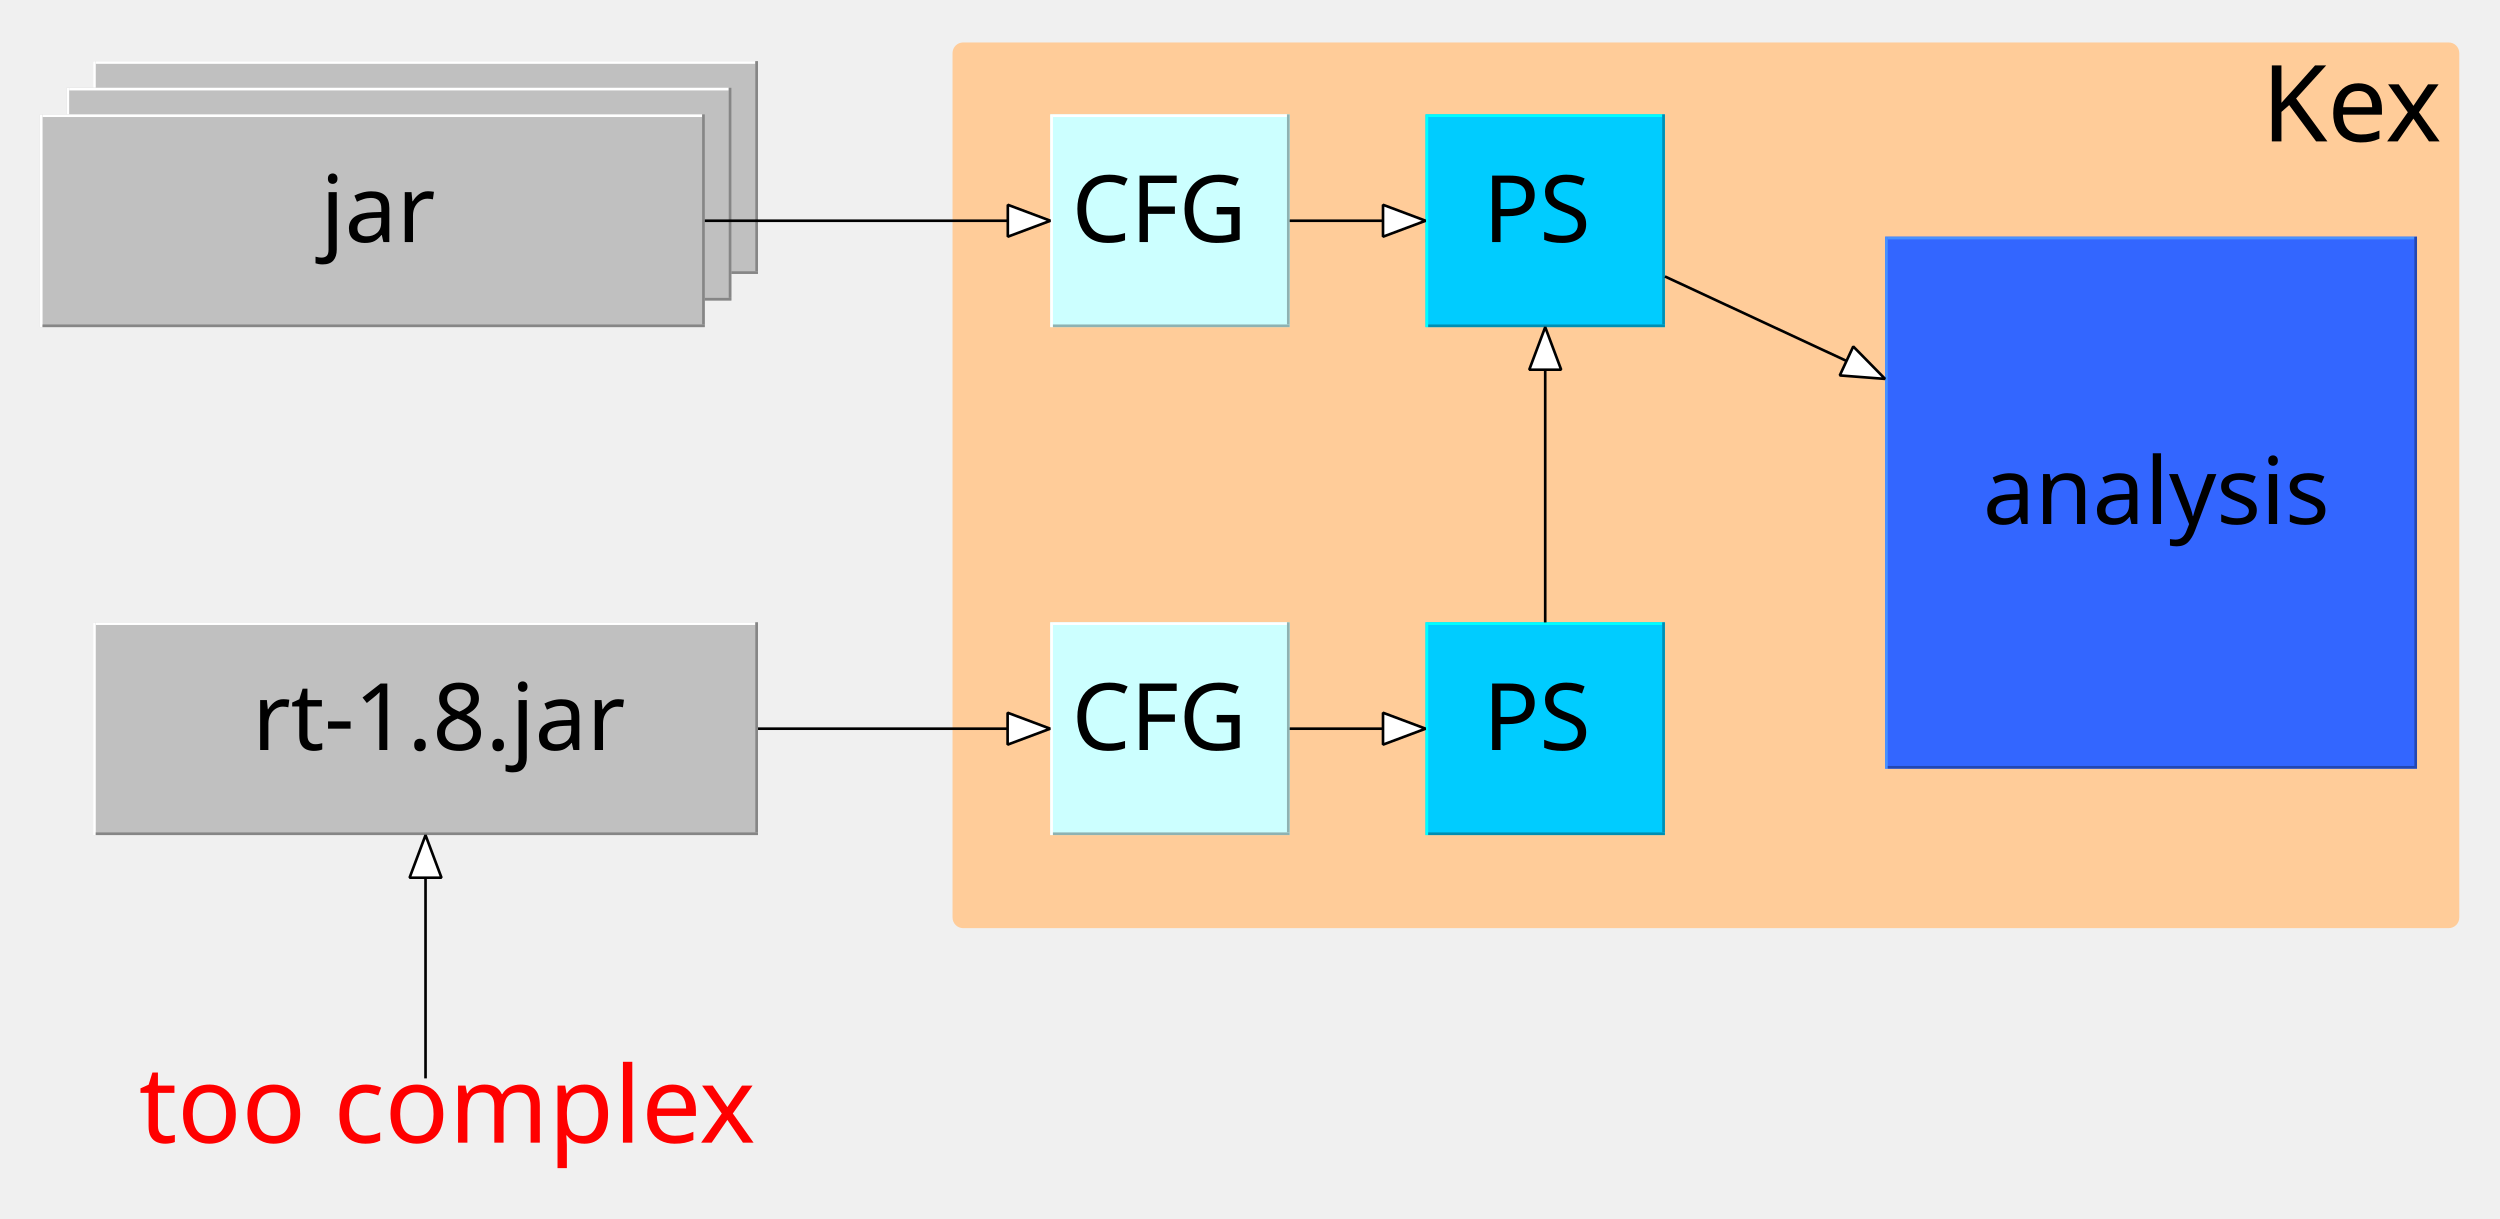
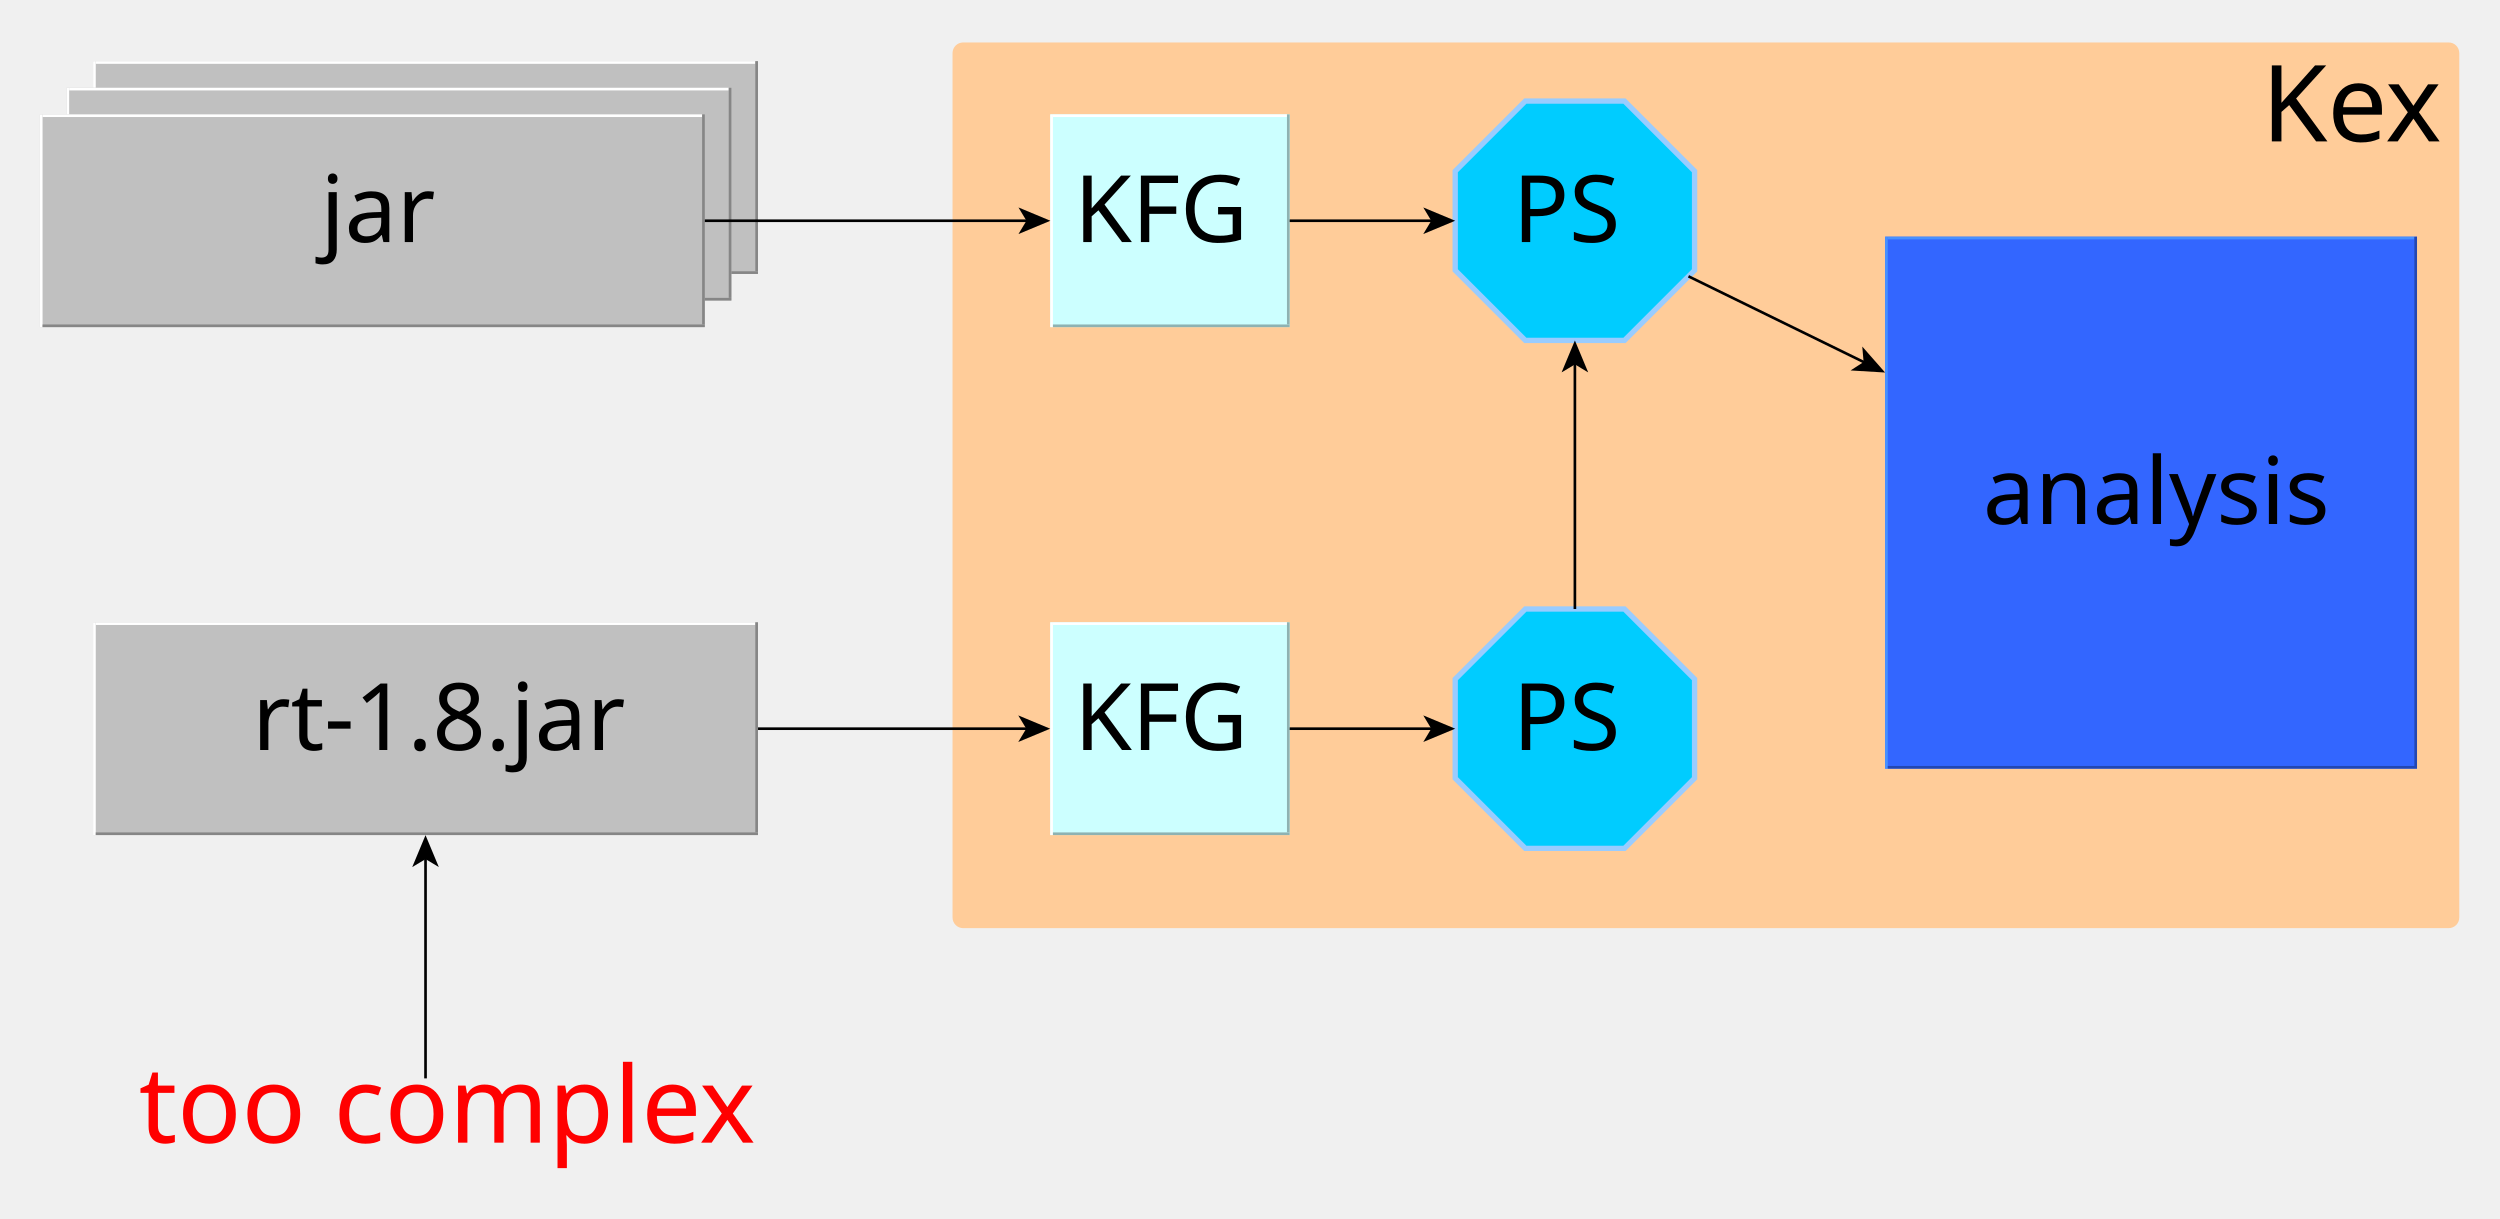
<svg xmlns="http://www.w3.org/2000/svg" fill-opacity="1" color-rendering="auto" color-interpolation="auto" text-rendering="auto" stroke="black" stroke-linecap="square" width="940" stroke-miterlimit="10" shape-rendering="auto" stroke-opacity="1" fill="black" stroke-dasharray="none" font-weight="normal" stroke-width="1" height="458" font-family="'Dialog'" font-style="normal" stroke-linejoin="miter" font-size="12px" stroke-dashoffset="0" image-rendering="auto">
  <defs id="genericDefs" />
  <g>
    <defs id="defs1">
+       <linearGradient x1="1689.16" gradientUnits="userSpaceOnUse" x2="1749.16" y1="1185.987" y2="1185.987" id="linearGradient1" spreadMethod="reflect">
+         <stop stop-opacity="1" stop-color="rgb(0,204,255)" offset="0%" />
+         <stop stop-opacity="1" stop-color="rgb(0,204,255)" offset="100%" />
+       </linearGradient>
+       <linearGradient x1="1689.16" gradientUnits="userSpaceOnUse" x2="1749.16" y1="995" y2="995" id="linearGradient2" spreadMethod="reflect">
+         <stop stop-opacity="1" stop-color="rgb(0,204,255)" offset="0%" />
+         <stop stop-opacity="1" stop-color="rgb(0,204,255)" offset="100%" />
+       </linearGradient>
      <clipPath clipPathUnits="userSpaceOnUse" id="clipPath1">
        <path d="M0 0 L940 0 L940 458 L0 458 L0 0 Z" />
      </clipPath>
      <clipPath clipPathUnits="userSpaceOnUse" id="clipPath2">
        <path d="M1112 957 L2052 957 L2052 1415 L1112 1415 L1112 957 Z" />
      </clipPath>
    </defs>
    <g fill="silver" text-rendering="geometricPrecision" shape-rendering="geometricPrecision" transform="matrix(1,0,0,1,-1112,-957)" stroke="silver">
      <rect x="1147" width="250" height="80" y="980" clip-path="url(#clipPath2)" stroke="none" />
    </g>
    <g fill="white" text-rendering="geometricPrecision" shape-rendering="geometricPrecision" transform="matrix(1,0,0,1,-1112,-957)" stroke="white">
      <rect x="1147" width="1" height="80" y="980" clip-path="url(#clipPath2)" stroke="none" />
      <rect x="1148" width="248" height="1" y="980" clip-path="url(#clipPath2)" stroke="none" />
      <rect x="1148" y="1059" clip-path="url(#clipPath2)" fill="rgb(134,134,134)" width="249" height="1" stroke="none" />
      <rect x="1396" y="980" clip-path="url(#clipPath2)" fill="rgb(134,134,134)" width="1" height="79" stroke="none" />
    </g>
    <g font-size="35px" stroke-linecap="butt" transform="matrix(1,0,0,1,-1112,-957)" text-rendering="geometricPrecision" font-family="sans-serif" shape-rendering="geometricPrecision" stroke-miterlimit="1.45">
      <text x="1252.557" xml:space="preserve" y="1028.015" clip-path="url(#clipPath2)" stroke="none">jar</text>
    </g>
    <g fill="silver" text-rendering="geometricPrecision" shape-rendering="geometricPrecision" transform="matrix(1,0,0,1,-1112,-957)" stroke="silver">
      <rect x="1137" width="250" height="80" y="990" clip-path="url(#clipPath2)" stroke="none" />
      <rect x="1137" y="990" clip-path="url(#clipPath2)" fill="white" width="1" height="80" stroke="none" />
      <rect x="1138" y="990" clip-path="url(#clipPath2)" fill="white" width="248" height="1" stroke="none" />
      <rect x="1138" y="1069" clip-path="url(#clipPath2)" fill="rgb(134,134,134)" width="249" height="1" stroke="none" />
      <rect x="1386" y="990" clip-path="url(#clipPath2)" fill="rgb(134,134,134)" width="1" height="79" stroke="none" />
    </g>
    <g font-size="35px" stroke-linecap="butt" transform="matrix(1,0,0,1,-1112,-957)" text-rendering="geometricPrecision" font-family="sans-serif" shape-rendering="geometricPrecision" stroke-miterlimit="1.45">
      <text x="1242.557" xml:space="preserve" y="1038.015" clip-path="url(#clipPath2)" stroke="none">jar</text>
    </g>
    <g fill="rgb(255,204,153)" text-rendering="geometricPrecision" shape-rendering="geometricPrecision" transform="matrix(1,0,0,1,-1112,-957)" stroke="rgb(255,204,153)">
      <rect x="1470.153" y="972.963" clip-path="url(#clipPath2)" width="566.538" rx="4" ry="4" height="333.024" stroke="none" />
-       <rect x="1648" y="1190.987" clip-path="url(#clipPath2)" fill="rgb(0,204,255)" width="90" height="80" stroke="none" />
-       <rect x="1648" y="1190.987" clip-path="url(#clipPath2)" fill="aqua" width="1" height="80" stroke="none" />
-       <rect x="1649" y="1190.987" clip-path="url(#clipPath2)" fill="aqua" width="88" height="1" stroke="none" />
-       <rect x="1649" y="1269.987" clip-path="url(#clipPath2)" fill="rgb(0,142,178)" width="89" height="1" stroke="none" />
-       <rect x="1737" y="1190.987" clip-path="url(#clipPath2)" fill="rgb(0,142,178)" width="1" height="79" stroke="none" />
-     </g>
-     <g font-size="35px" stroke-linecap="butt" transform="matrix(1,0,0,1,-1112,-957)" text-rendering="geometricPrecision" font-family="sans-serif" shape-rendering="geometricPrecision" stroke-miterlimit="1.45">
-       <text x="1669.655" xml:space="preserve" y="1239.002" clip-path="url(#clipPath2)" stroke="none">PS</text>
-     </g>
-     <g fill="rgb(51,102,255)" text-rendering="geometricPrecision" shape-rendering="geometricPrecision" transform="matrix(1,0,0,1,-1112,-957)" stroke="rgb(51,102,255)">
-       <rect x="1820.796" width="200" height="200" y="1046" clip-path="url(#clipPath2)" stroke="none" />
+       <rect x="1820.796" y="1046" clip-path="url(#clipPath2)" fill="rgb(51,102,255)" width="200" height="200" stroke="none" />
      <rect x="1820.796" y="1046" clip-path="url(#clipPath2)" fill="rgb(72,145,255)" width="1" height="200" stroke="none" />
      <rect x="1821.796" y="1046" clip-path="url(#clipPath2)" fill="rgb(72,145,255)" width="198" height="1" stroke="none" />
      <rect x="1821.796" y="1245" clip-path="url(#clipPath2)" fill="rgb(35,71,178)" width="199" height="1" stroke="none" />
      <rect x="2019.796" y="1046" clip-path="url(#clipPath2)" fill="rgb(35,71,178)" width="1" height="199" stroke="none" />
    </g>
    <g font-size="35px" stroke-linecap="butt" transform="matrix(1,0,0,1,-1112,-957)" text-rendering="geometricPrecision" font-family="sans-serif" shape-rendering="geometricPrecision" stroke-miterlimit="1.45">
      <text x="1857.586" xml:space="preserve" y="1154.015" clip-path="url(#clipPath2)" stroke="none">analysis</text>
      <text x="1164.18" font-size="40px" y="1386.632" clip-path="url(#clipPath2)" fill="red" stroke="none" xml:space="preserve">too complex</text>
    </g>
    <g fill="silver" text-rendering="geometricPrecision" shape-rendering="geometricPrecision" transform="matrix(1,0,0,1,-1112,-957)" stroke="silver">
      <rect x="1127" width="250" height="80" y="1000" clip-path="url(#clipPath2)" stroke="none" />
      <rect x="1127" y="1000" clip-path="url(#clipPath2)" fill="white" width="1" height="80" stroke="none" />
      <rect x="1128" y="1000" clip-path="url(#clipPath2)" fill="white" width="248" height="1" stroke="none" />
      <rect x="1128" y="1079" clip-path="url(#clipPath2)" fill="rgb(134,134,134)" width="249" height="1" stroke="none" />
      <rect x="1376" y="1000" clip-path="url(#clipPath2)" fill="rgb(134,134,134)" width="1" height="79" stroke="none" />
    </g>
    <g font-size="35px" stroke-linecap="butt" transform="matrix(1,0,0,1,-1112,-957)" text-rendering="geometricPrecision" font-family="sans-serif" shape-rendering="geometricPrecision" stroke-miterlimit="1.45">
      <text x="1232.557" xml:space="preserve" y="1048.015" clip-path="url(#clipPath2)" stroke="none">jar</text>
    </g>
    <g fill="silver" text-rendering="geometricPrecision" shape-rendering="geometricPrecision" transform="matrix(1,0,0,1,-1112,-957)" stroke="silver">
      <rect x="1147" width="250" height="80" y="1190.987" clip-path="url(#clipPath2)" stroke="none" />
      <rect x="1147" y="1190.987" clip-path="url(#clipPath2)" fill="white" width="1" height="80" stroke="none" />
      <rect x="1148" y="1190.987" clip-path="url(#clipPath2)" fill="white" width="248" height="1" stroke="none" />
      <rect x="1148" y="1269.987" clip-path="url(#clipPath2)" fill="rgb(134,134,134)" width="249" height="1" stroke="none" />
      <rect x="1396" y="1190.987" clip-path="url(#clipPath2)" fill="rgb(134,134,134)" width="1" height="79" stroke="none" />
    </g>
    <g font-size="35px" stroke-linecap="butt" transform="matrix(1,0,0,1,-1112,-957)" text-rendering="geometricPrecision" font-family="sans-serif" shape-rendering="geometricPrecision" stroke-miterlimit="1.45">
      <text x="1206.847" xml:space="preserve" y="1239.002" clip-path="url(#clipPath2)" stroke="none">rt-1.8.jar</text>
    </g>
-     <g fill="rgb(0,204,255)" text-rendering="geometricPrecision" shape-rendering="geometricPrecision" transform="matrix(1,0,0,1,-1112,-957)" stroke="rgb(0,204,255)">
-       <rect x="1648" width="90" height="80" y="1000" clip-path="url(#clipPath2)" stroke="none" />
-       <rect x="1648" y="1000" clip-path="url(#clipPath2)" fill="aqua" width="1" height="80" stroke="none" />
-       <rect x="1649" y="1000" clip-path="url(#clipPath2)" fill="aqua" width="88" height="1" stroke="none" />
-       <rect x="1649" y="1079" clip-path="url(#clipPath2)" fill="rgb(0,142,178)" width="89" height="1" stroke="none" />
-       <rect x="1737" y="1000" clip-path="url(#clipPath2)" fill="rgb(0,142,178)" width="1" height="79" stroke="none" />
-     </g>
-     <g font-size="35px" stroke-linecap="butt" transform="matrix(1,0,0,1,-1112,-957)" text-rendering="geometricPrecision" font-family="sans-serif" shape-rendering="geometricPrecision" stroke-miterlimit="1.45">
-       <text x="1669.655" xml:space="preserve" y="1048.015" clip-path="url(#clipPath2)" stroke="none">PS</text>
-     </g>
    <g fill="rgb(204,255,255)" text-rendering="geometricPrecision" shape-rendering="geometricPrecision" transform="matrix(1,0,0,1,-1112,-957)" stroke="rgb(204,255,255)">
      <rect x="1506.898" width="90" height="80" y="1000" clip-path="url(#clipPath2)" stroke="none" />
      <rect x="1506.898" y="1000" clip-path="url(#clipPath2)" fill="white" width="1" height="80" stroke="none" />
      <rect x="1507.898" y="1000" clip-path="url(#clipPath2)" fill="white" width="88" height="1" stroke="none" />
      <rect x="1507.898" y="1079" clip-path="url(#clipPath2)" fill="rgb(142,178,178)" width="89" height="1" stroke="none" />
      <rect x="1595.898" y="1000" clip-path="url(#clipPath2)" fill="rgb(142,178,178)" width="1" height="79" stroke="none" />
    </g>
    <g font-size="35px" stroke-linecap="butt" transform="matrix(1,0,0,1,-1112,-957)" text-rendering="geometricPrecision" font-family="sans-serif" shape-rendering="geometricPrecision" stroke-miterlimit="1.45">
-       <text x="1514.955" xml:space="preserve" y="1048.015" clip-path="url(#clipPath2)" stroke="none">CFG</text>
+       <text x="1515.918" xml:space="preserve" y="1048.015" clip-path="url(#clipPath2)" stroke="none">KFG</text>
    </g>
    <g fill="rgb(204,255,255)" text-rendering="geometricPrecision" shape-rendering="geometricPrecision" transform="matrix(1,0,0,1,-1112,-957)" stroke="rgb(204,255,255)">
      <rect x="1506.898" width="90" height="80" y="1190.987" clip-path="url(#clipPath2)" stroke="none" />
      <rect x="1506.898" y="1190.987" clip-path="url(#clipPath2)" fill="white" width="1" height="80" stroke="none" />
      <rect x="1507.898" y="1190.987" clip-path="url(#clipPath2)" fill="white" width="88" height="1" stroke="none" />
      <rect x="1507.898" y="1269.987" clip-path="url(#clipPath2)" fill="rgb(142,178,178)" width="89" height="1" stroke="none" />
      <rect x="1595.898" y="1190.987" clip-path="url(#clipPath2)" fill="rgb(142,178,178)" width="1" height="79" stroke="none" />
    </g>
    <g font-size="35px" stroke-linecap="butt" transform="matrix(1,0,0,1,-1112,-957)" text-rendering="geometricPrecision" font-family="sans-serif" shape-rendering="geometricPrecision" stroke-miterlimit="1.45">
-       <text x="1514.955" xml:space="preserve" y="1239.002" clip-path="url(#clipPath2)" stroke="none">CFG</text>
+       <text x="1515.918" xml:space="preserve" y="1239.002" clip-path="url(#clipPath2)" stroke="none">KFG</text>
      <text x="1962.336" xml:space="preserve" font-size="40px" y="1010.16" clip-path="url(#clipPath2)" stroke="none">Kex</text>
-       <path fill="none" d="M1272 1362.472 L1272 1286.016" clip-path="url(#clipPath2)" />
    </g>
-     <g stroke-linecap="butt" transform="matrix(1,0,0,1,-1112,-957)" fill="white" text-rendering="geometricPrecision" shape-rendering="geometricPrecision" stroke="white" stroke-miterlimit="1.45">
-       <path d="M1272 1271.016 L1266 1287.016 L1278 1287.016 Z" stroke="none" clip-path="url(#clipPath2)" />
-       <path fill="none" d="M1272 1271.016 L1266 1287.016 L1278 1287.016 Z" clip-path="url(#clipPath2)" stroke="black" />
-       <path fill="none" d="M1693 1191.027 L1693 1095.006" clip-path="url(#clipPath2)" stroke="black" />
-       <path d="M1693 1080.006 L1687 1096.006 L1699 1096.006 Z" clip-path="url(#clipPath2)" stroke="none" />
-       <path fill="none" d="M1693 1080.006 L1687 1096.006 L1699 1096.006 Z" clip-path="url(#clipPath2)" stroke="black" />
-       <path fill="none" d="M1738.02 1060.949 L1807.196 1093.139" clip-path="url(#clipPath2)" stroke="black" />
-       <path d="M1820.796 1099.467 L1808.821 1087.277 L1803.758 1098.157 Z" clip-path="url(#clipPath2)" stroke="none" />
-       <path fill="none" d="M1820.796 1099.467 L1808.821 1087.277 L1803.758 1098.157 Z" clip-path="url(#clipPath2)" stroke="black" />
-       <path fill="none" d="M1377.019 1040 L1491.94 1040" clip-path="url(#clipPath2)" stroke="black" />
-       <path d="M1506.94 1040 L1490.94 1034 L1490.94 1046 Z" clip-path="url(#clipPath2)" stroke="none" />
-       <path fill="none" d="M1506.94 1040 L1490.94 1034 L1490.94 1046 Z" clip-path="url(#clipPath2)" stroke="black" />
-       <path fill="none" d="M1596.922 1040 L1633.011 1040" clip-path="url(#clipPath2)" stroke="black" />
-       <path d="M1648.011 1040 L1632.011 1034 L1632.011 1046 Z" clip-path="url(#clipPath2)" stroke="none" />
-       <path fill="none" d="M1648.011 1040 L1632.011 1034 L1632.011 1046 Z" clip-path="url(#clipPath2)" stroke="black" />
-       <path fill="none" d="M1397.018 1230.987 L1491.863 1230.987" clip-path="url(#clipPath2)" stroke="black" />
-       <path d="M1506.863 1230.987 L1490.863 1224.987 L1490.863 1236.987 Z" clip-path="url(#clipPath2)" stroke="none" />
-       <path fill="none" d="M1506.863 1230.987 L1490.863 1224.987 L1490.863 1236.987 Z" clip-path="url(#clipPath2)" stroke="black" />
-       <path fill="none" d="M1596.922 1230.987 L1633.011 1230.987" clip-path="url(#clipPath2)" stroke="black" />
-       <path d="M1648.011 1230.987 L1632.011 1224.987 L1632.011 1236.987 Z" clip-path="url(#clipPath2)" stroke="none" />
-       <path fill="none" d="M1648.011 1230.987 L1632.011 1224.987 L1632.011 1236.987 Z" clip-path="url(#clipPath2)" stroke="black" />
+     <g fill="url(#linearGradient1)" text-rendering="geometricPrecision" shape-rendering="geometricPrecision" transform="matrix(1,0,0,1,-1112,-957)" stroke="url(#linearGradient1)">
+       <path d="M1659.16 1212.347 L1685.52 1185.987 L1722.799 1185.987 L1749.16 1212.347 L1749.16 1249.626 L1722.799 1275.987 L1685.52 1275.987 L1659.16 1249.626 Z" fill-rule="evenodd" clip-path="url(#clipPath2)" stroke="none" />
+     </g>
+     <g stroke-linecap="butt" transform="matrix(1,0,0,1,-1112,-957)" fill="rgb(153,204,255)" text-rendering="geometricPrecision" shape-rendering="geometricPrecision" stroke="rgb(153,204,255)" stroke-width="2" stroke-miterlimit="1.45">
+       <path fill="none" d="M1659.16 1212.347 L1685.52 1185.987 L1722.799 1185.987 L1749.16 1212.347 L1749.16 1249.626 L1722.799 1275.987 L1685.52 1275.987 L1659.16 1249.626 Z" fill-rule="evenodd" clip-path="url(#clipPath2)" />
+     </g>
+     <g font-size="35px" stroke-linecap="butt" transform="matrix(1,0,0,1,-1112,-957)" text-rendering="geometricPrecision" font-family="sans-serif" shape-rendering="geometricPrecision" stroke-miterlimit="1.45">
+       <text x="1680.815" xml:space="preserve" y="1239.002" clip-path="url(#clipPath2)" stroke="none">PS</text>
+     </g>
+     <g fill="url(#linearGradient2)" text-rendering="geometricPrecision" shape-rendering="geometricPrecision" transform="matrix(1,0,0,1,-1112,-957)" stroke="url(#linearGradient2)">
+       <path d="M1659.16 1021.36 L1685.521 995 L1722.8 995 L1749.16 1021.36 L1749.16 1058.639 L1722.8 1084.999 L1685.521 1084.999 L1659.16 1058.639 Z" fill-rule="evenodd" clip-path="url(#clipPath2)" stroke="none" />
+     </g>
+     <g stroke-linecap="butt" transform="matrix(1,0,0,1,-1112,-957)" fill="rgb(153,204,255)" text-rendering="geometricPrecision" shape-rendering="geometricPrecision" stroke="rgb(153,204,255)" stroke-width="2" stroke-miterlimit="1.45">
+       <path fill="none" d="M1659.16 1021.36 L1685.521 995 L1722.8 995 L1749.16 1021.36 L1749.16 1058.639 L1722.8 1084.999 L1685.521 1084.999 L1659.16 1058.639 Z" fill-rule="evenodd" clip-path="url(#clipPath2)" />
+     </g>
+     <g font-size="35px" stroke-linecap="butt" transform="matrix(1,0,0,1,-1112,-957)" text-rendering="geometricPrecision" font-family="sans-serif" shape-rendering="geometricPrecision" stroke-miterlimit="1.45">
+       <text x="1680.815" xml:space="preserve" y="1048.015" clip-path="url(#clipPath2)" stroke="none">PS</text>
+       <path fill="none" d="M1272 1362.472 L1272 1279.016" clip-path="url(#clipPath2)" />
+       <path d="M1272 1271.016 L1267 1283.016 L1272 1280.016 L1277 1283.016 Z" stroke="none" clip-path="url(#clipPath2)" />
+       <path fill="none" d="M1377.019 1040 L1498.94 1040" clip-path="url(#clipPath2)" />
+       <path d="M1506.94 1040 L1494.94 1035 L1497.94 1040 L1494.94 1045 Z" stroke="none" clip-path="url(#clipPath2)" />
+       <path fill="none" d="M1397.018 1230.987 L1498.863 1230.987" clip-path="url(#clipPath2)" />
+       <path d="M1506.863 1230.987 L1494.863 1225.987 L1497.863 1230.987 L1494.863 1235.987 Z" stroke="none" clip-path="url(#clipPath2)" />
+       <path fill="none" d="M1596.915 1230.987 L1651.152 1230.987" clip-path="url(#clipPath2)" />
+       <path d="M1659.152 1230.987 L1647.152 1225.987 L1650.152 1230.987 L1647.152 1235.987 Z" stroke="none" clip-path="url(#clipPath2)" />
+       <path fill="none" d="M1596.915 1040 L1651.152 1040" clip-path="url(#clipPath2)" />
+       <path d="M1659.152 1040 L1647.152 1035 L1650.152 1040 L1647.152 1045 Z" stroke="none" clip-path="url(#clipPath2)" />
+       <path fill="none" d="M1704.16 1185.991 L1704.16 1093.016" clip-path="url(#clipPath2)" />
+       <path d="M1704.16 1085.016 L1699.16 1097.016 L1704.16 1094.016 L1709.16 1097.016 Z" stroke="none" clip-path="url(#clipPath2)" />
+       <path fill="none" d="M1746.868 1060.897 L1813.61 1093.554" clip-path="url(#clipPath2)" />
+       <path d="M1820.796 1097.07 L1812.215 1087.305 L1812.712 1093.114 L1807.82 1096.287 Z" stroke="none" clip-path="url(#clipPath2)" />
    </g>
  </g>
</svg>
